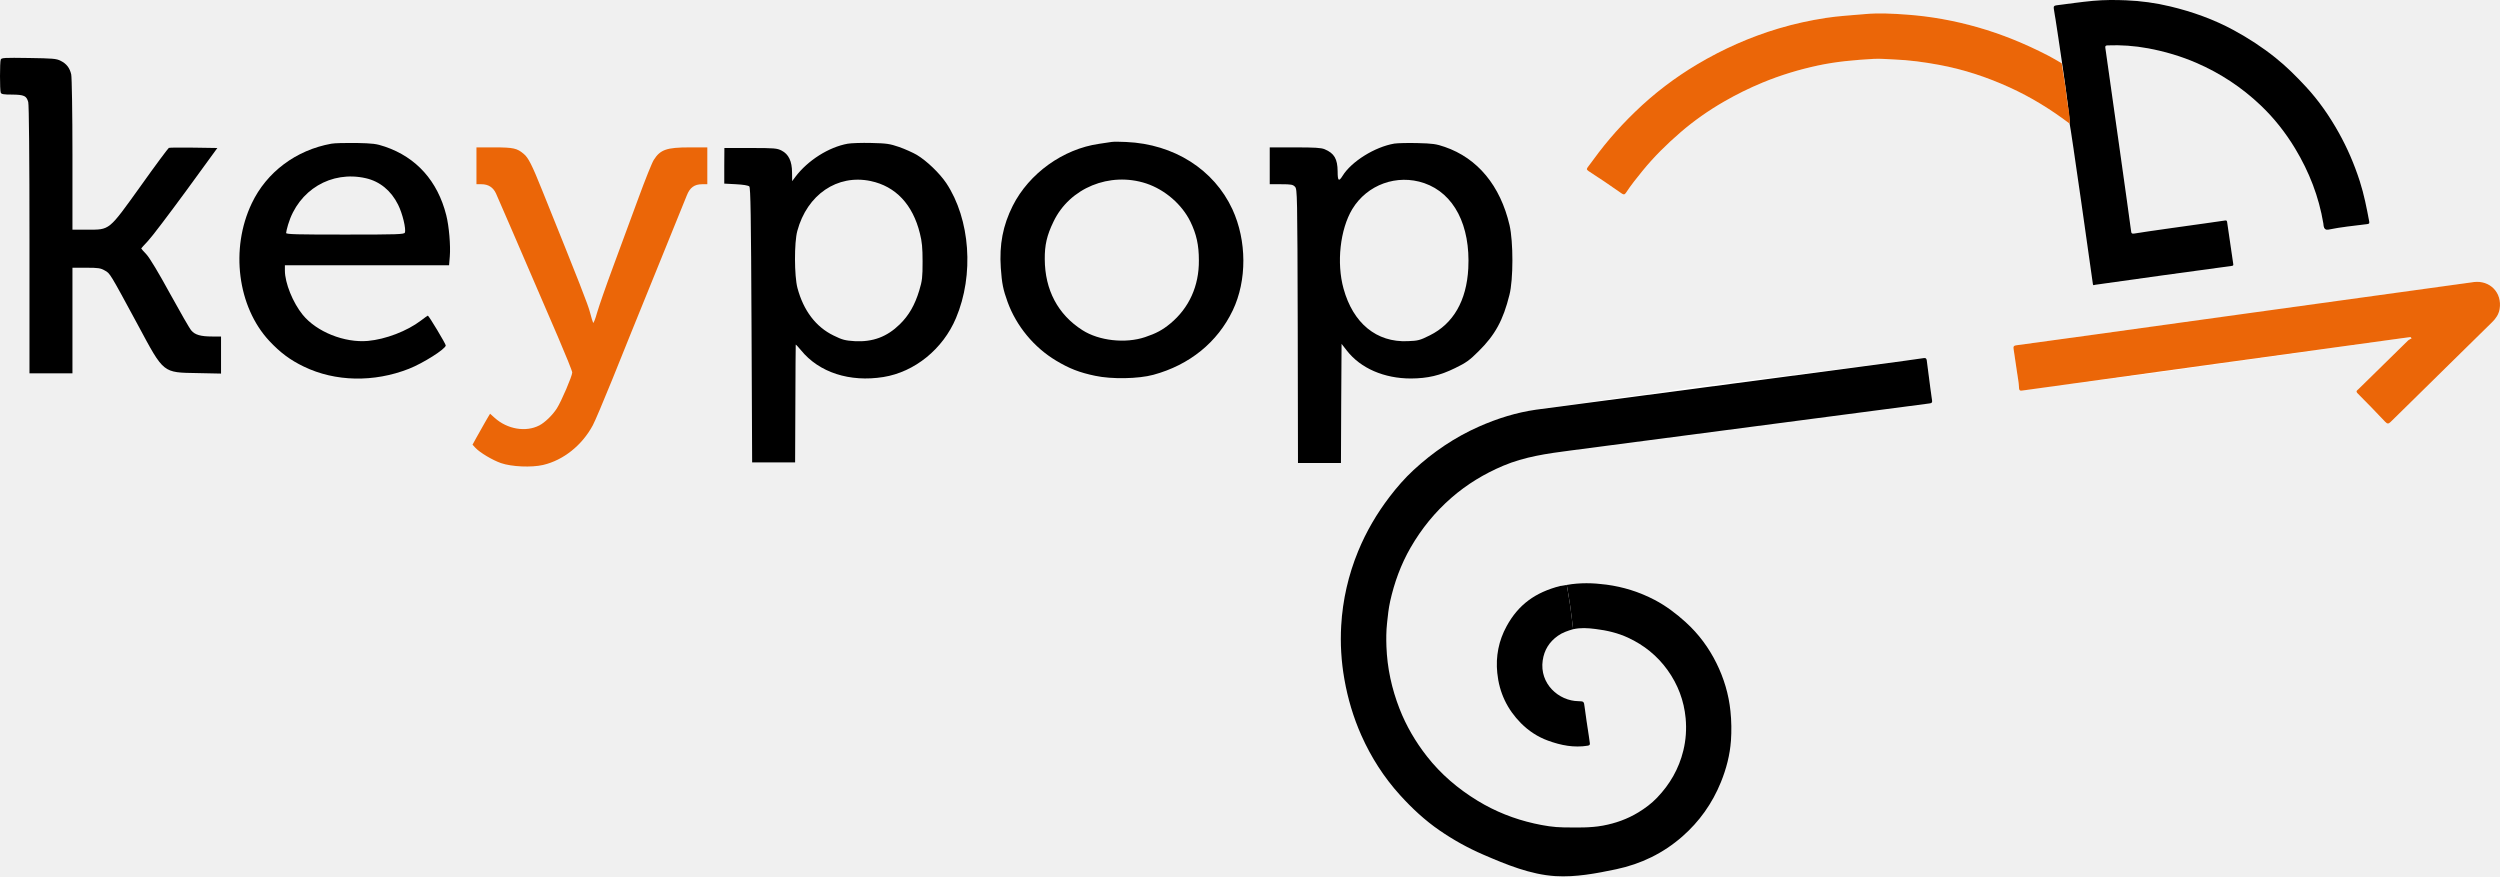
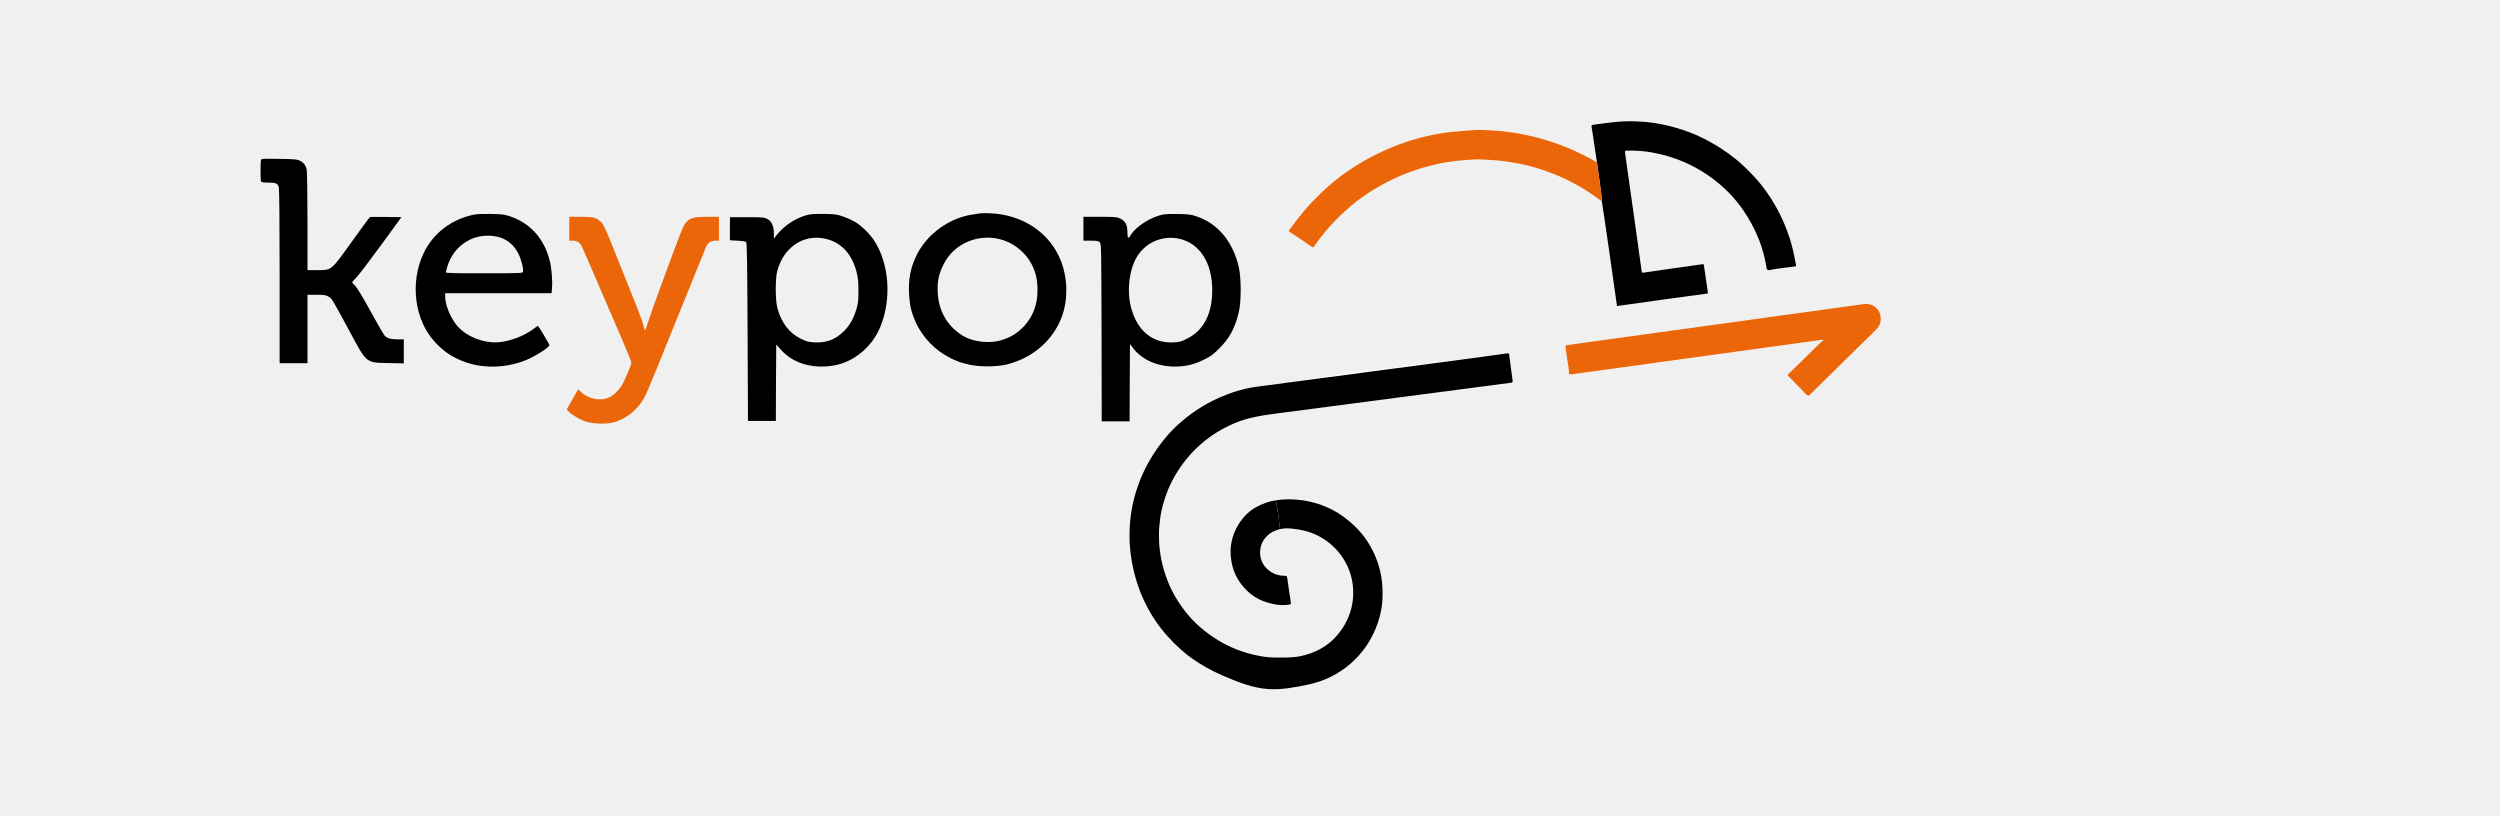
- <svg xmlns="http://www.w3.org/2000/svg" version="1.1" id="Calque_1" x="0px" y="0px" viewBox="0 0 2206.508 773.475" xml:space="preserve" width="2206.508" height="773.475">
-   <defs id="defs1197" />
-   <style type="text/css" id="style1164">
- 	.st0{fill:#FFFFFF;}
- 	.st1{fill:#009FE3;}
- </style>
-   <g id="g1178" transform="translate(165.5037,-747.5425)">
-     <path class="st0" d="m 1654.11,803.35 c -3.89,-2.23 -7.7,-4.62 -11.68,-6.67 -20.08,-10.36 -40.83,-18.96 -62.63,-25.15 -20.45,-5.81 -41.25,-9.58 -62.35,-11.1 -12.23,-0.88 -24.54,-1.62 -36.95,-0.46 -11.42,1.06 -22.89,1.6 -34.26,3.35 -14.18,2.19 -28.16,5.22 -41.91,9.34 -25.19,7.54 -49.07,18.12 -71.64,31.53 -19.98,11.87 -38.39,25.91 -55.1,42.1 -7.74,7.51 -15.17,15.31 -22.16,23.55 -6.84,8.06 -13.17,16.46 -19.36,25 -1.06,1.45 -1.67,2.31 0.58,3.75 9.81,6.31 19.46,12.87 29,19.59 1.96,1.38 2.9,1.14 4,-0.54 4.45,-6.78 9.5,-13.08 14.62,-19.37 10.06,-12.34 21.36,-23.46 33.35,-33.82 11.96,-10.33 24.93,-19.41 38.63,-27.31 10.9,-6.28 22.18,-11.84 33.84,-16.68 15.9,-6.59 32.23,-11.52 49.05,-15.14 16.18,-3.48 32.57,-4.88 49.01,-5.81 5.93,-0.34 11.93,0.28 17.89,0.5 13.58,0.51 26.91,2.36 40.23,4.82 21.39,3.96 41.86,10.75 61.61,19.71 19.01,8.62 36.69,19.51 53.32,32.13 0.62,0.84 0.84,1.76 0.97,2.83 0.96,7.98 1.73,16 3.2,23.88 1.91,10.28 2.87,20.68 4.54,30.99 1.33,8.19 2.07,16.47 3.24,24.68 1.47,10.33 3.14,20.64 4.65,30.97 1.36,9.33 2.67,18.67 3.9,28.02 0.23,1.77 0.79,1.08 1.95,0.89 4.66,-0.79 9.37,-1.22 14.06,-1.85 6.07,-0.81 12.13,-1.66 18.18,-2.53 8.57,-1.23 17.14,-2.52 25.72,-3.73 6.32,-0.89 12.65,-1.65 18.97,-2.54 8.58,-1.21 17.14,-2.53 25.71,-3.73 6.07,-0.85 12.15,-1.61 18.23,-2.35 1.11,-0.13 1.25,-0.71 1.12,-1.57 -1.82,-12.34 -3.7,-24.68 -5.41,-37.03 -0.28,-2.03 -1.54,-1.48 -2.52,-1.35 -5.3,0.7 -10.58,1.53 -15.87,2.28 -6.06,0.86 -12.12,1.68 -18.18,2.55 -8.57,1.23 -17.14,2.5 -25.72,3.73 -6.44,0.92 -12.92,1.61 -19.3,2.81 -2.39,0.45 -3.03,-0.08 -3.2,-2.26 -0.22,-2.93 -0.53,-5.87 -0.94,-8.78 -1.21,-8.58 -2.49,-17.14 -3.74,-25.71 -0.96,-6.55 -1.96,-13.1 -2.89,-19.65 -1.15,-8.08 -2.29,-16.16 -3.37,-24.24 -0.88,-6.58 -1.59,-13.19 -2.52,-19.76 -1.19,-8.45 -2.52,-16.87 -3.77,-25.31 -0.98,-6.68 -1.92,-13.37 -2.88,-20.05 -0.87,-6.05 -1.74,-12.11 -2.62,-18.16 -0.21,-1.46 0.26,-2 1.88,-2.07 12.05,-0.49 24.08,0.39 35.85,2.58 14.6,2.72 28.84,6.88 42.6,12.83 21.13,9.13 39.96,21.58 56.59,37.33 11.94,11.31 22.07,24.14 30.59,38.28 12.39,20.54 20.94,42.43 24.9,66.15 0.26,1.55 -2.29,6.84 4.34,5.46 11.21,-2.33 22.68,-3.41 34.06,-4.85 1.63,-0.21 2.46,-0.45 2.13,-2.2 -2.26,-12.04 -4.6,-24.06 -8.37,-35.76 -4.81,-14.9 -10.94,-29.19 -18.59,-42.88 -8.1,-14.48 -17.49,-28.06 -28.71,-40.21 -8.43,-9.14 -17.25,-17.96 -27.03,-25.79 -11.51,-9.23 -23.77,-17.21 -36.7,-24.25 -17.71,-9.64 -36.53,-16.35 -56.07,-21.06 -12.79,-3.08 -25.86,-4.89 -38.97,-5.43 -9.7,-0.4 -19.46,-0.43 -29.23,0.46 -10.84,0.99 -21.57,2.59 -32.34,3.95 -3.02,0.38 -2.56,1.82 -2.33,3.54 0.4,3.02 1,6.01 1.47,9.03 0.99,6.41 2.02,12.83 2.91,19.25 0.86,6.41 1.61,12.86 2.42,19.29 z m -431.16,499.53 c 6.53,0.4 12.95,-1.05 19.63,-0.22 10.05,1.25 19.69,3.44 28.81,7.67 14.03,6.51 25.79,15.93 34.86,28.53 9.2,12.79 14.6,27.17 16.03,42.74 0.86,9.45 0.24,18.96 -2.07,28.41 -3.93,16.1 -11.92,29.85 -23.21,41.61 -4.8,4.99 -10.47,9.25 -16.51,12.93 -9.72,5.92 -20.19,9.62 -31.31,11.67 -11.42,2.11 -22.98,1.62 -34.5,1.55 -8.85,-0.05 -17.59,-1.53 -26.17,-3.47 -17.67,-3.98 -34.36,-10.59 -49.87,-20.06 -17.22,-10.51 -32.41,-23.4 -44.82,-39.3 -9.97,-12.77 -18.14,-26.68 -24.06,-41.86 -6.88,-17.66 -10.88,-35.92 -11.56,-54.83 -0.25,-6.84 -0.23,-13.71 0.52,-20.61 0.7,-6.49 1.33,-13.02 2.74,-19.33 3.73,-16.64 9.48,-32.59 18.05,-47.46 9.61,-16.67 21.51,-31.36 36.07,-44.01 13.71,-11.93 28.95,-21.16 45.64,-28.22 18.9,-7.99 38.94,-10.81 59.04,-13.42 6.46,-0.84 12.93,-1.58 19.37,-2.5 8.44,-1.2 16.86,-2.58 25.31,-3.76 6.45,-0.9 12.88,-1.88 19.37,-2.58 8.21,-0.89 16.33,-2.67 24.53,-3.66 8.5,-1.02 16.93,-2.49 25.46,-3.35 10.24,-1.04 192.99,-24.38 203.21,-25.76 1.9,-0.26 2.53,-0.7 2.28,-2.5 -0.54,-3.79 -1.07,-7.57 -1.57,-11.37 -1.06,-8.1 -2.11,-16.2 -3.15,-24.3 -0.19,-1.45 -1.04,-2.14 -2.4,-1.89 -9.27,1.74 -191.27,23.97 -200.6,25.23 -12.11,1.64 -24.16,3.68 -36.26,5.4 -10.11,1.44 -20.26,2.55 -30.37,3.99 -12.1,1.72 -24.16,3.68 -36.26,5.44 -12.99,1.89 -26,3.64 -38.99,5.51 -17.46,2.51 -34.13,7.76 -50.23,14.87 -21.46,9.48 -40.6,22.48 -57.8,38.37 -7.8,7.2 -14.76,15.23 -21.18,23.63 -11.3,14.79 -20.67,30.76 -27.77,48.05 -8.65,21.06 -13.65,43 -14.95,65.62 -0.91,15.84 0.03,31.68 2.82,47.46 3.03,17.13 7.9,33.57 14.95,49.43 8.61,19.39 19.96,37.08 34.17,52.76 10.48,11.57 21.91,22.25 34.86,31.15 12.19,8.38 25.03,15.51 38.63,21.39 20.41,8.83 41.73,17.63 63.79,18.96 17.75,1.06 35.62,-2.31 53.32,-6.03 22.06,-4.64 41.63,-14.14 58.47,-28.87 15.08,-13.19 26.49,-29.25 34.09,-47.94 4.8,-11.82 8,-24.07 8.9,-36.69 0.61,-8.61 0.46,-17.35 -0.43,-26.08 -1.52,-14.94 -5.78,-29.04 -12.34,-42.32 -6.73,-13.6 -15.65,-25.75 -27.05,-36.09 -8.46,-7.67 -17.43,-14.5 -27.51,-19.77 -13.41,-7.01 -27.6,-11.52 -42.71,-13.51 -11.71,-1.55 -23.26,-1.83 -34.87,0.27 -1.62,-0.57 -3.03,0.34 -4.53,0.65 -21.73,4.46 -38.07,16.55 -48.61,35.85 -6.94,12.71 -9.71,26.48 -8.21,41.26 1.77,17.42 8.81,32.09 20.93,44.31 6.72,6.78 14.69,12.03 23.78,15.35 11.38,4.16 22.98,6.49 35.17,4.48 1.61,-0.27 2.01,-0.87 1.84,-2.23 -0.3,-2.29 -0.63,-4.58 -0.97,-6.86 -1.24,-8.38 -2.63,-16.73 -3.66,-25.13 -0.58,-4.74 -0.68,-5.02 -5.37,-5.07 -17.63,-0.2 -34.56,-15.52 -31.6,-35.97 1.33,-9.22 5.78,-16.3 13.3,-21.67 4.11,-2.91 8.78,-4.43 13.53,-5.85 z M 1962.02,1045 c 0.33,0.4 0.66,0.8 0.98,1.19 -1.12,0.67 -2.42,1.15 -3.32,2.03 -14.56,14.22 -29.08,28.49 -43.59,42.77 -1.07,1.05 -2.81,1.72 -0.71,3.82 8.21,8.19 16.25,16.56 24.23,24.97 1.79,1.88 2.81,2.21 4.88,0.17 11.43,-11.25 22.6,-22.76 34.26,-33.8 18.76,-17.76 36.86,-36.23 55.35,-54.28 3.37,-3.29 5.8,-6.98 6.56,-11.52 2.43,-14.66 -8.7,-25.56 -22.68,-23.87 -10.44,1.27 -20.82,3.05 -31.24,4.52 -8.14,1.15 -16.31,2.13 -24.46,3.28 -10.42,1.47 -20.82,3.09 -31.23,4.57 -8.14,1.15 -16.31,2.12 -24.46,3.28 -10.42,1.47 -20.82,3.09 -31.23,4.57 -8.14,1.15 -16.31,2.14 -24.46,3.27 -8.77,1.22 -17.52,2.57 -26.29,3.79 -8.27,1.16 -16.56,2.17 -24.83,3.34 -8.26,1.18 -16.47,2.64 -24.74,3.68 -8.42,1.06 -16.78,2.51 -25.24,3.36 -8.28,0.83 -94.45,12.33 -102.69,13.55 -10.92,1.61 -21.83,3.3 -32.79,4.59 -3,0.35 -2.91,1.53 -2.56,3.73 1.05,6.59 2.03,13.19 2.93,19.8 0.61,4.46 1.54,8.87 1.77,13.4 0.05,0.97 -0.19,3.54 2.41,3.12 3.91,-0.64 7.81,-1.38 11.73,-1.95 8.13,-1.19 94.25,-12.12 102.39,-13.26 6.74,-0.94 13.48,-1.87 20.22,-2.81 8.14,-1.15 16.27,-2.31 24.41,-3.46 8.64,-1.22 17.29,-2.45 25.93,-3.66 8.14,-1.14 16.28,-2.28 24.43,-3.4 6.62,-0.91 13.25,-1.75 19.86,-2.68 8.26,-1.17 16.51,-2.41 24.77,-3.6 8.64,-1.24 17.28,-2.48 25.92,-3.7 8.01,-1.13 16.03,-2.24 24.04,-3.36 6.87,-0.96 13.73,-1.93 20.6,-2.87 6.28,-0.88 12.56,-1.73 18.85,-2.58 z" id="path1166" />
-     <path d="m 1217.33,1263.79 c 11.61,-2.09 23.16,-1.81 34.87,-0.27 15.11,2 29.3,6.5 42.71,13.51 10.08,5.27 19.04,12.1 27.51,19.77 11.4,10.34 20.32,22.49 27.05,36.09 6.56,13.27 10.82,27.38 12.34,42.32 0.89,8.73 1.05,17.47 0.43,26.08 -0.9,12.62 -4.09,24.87 -8.9,36.69 -7.6,18.7 -19,34.75 -34.09,47.94 -16.84,14.73 -36.4,24.23 -58.47,28.87 -17.7,3.72 -35.58,7.09 -53.32,6.03 -22.05,-1.32 -43.37,-10.13 -63.79,-18.96 -13.6,-5.88 -26.44,-13 -38.63,-21.39 -12.96,-8.91 -24.38,-19.58 -34.86,-31.15 -14.21,-15.68 -25.55,-33.38 -34.17,-52.76 -7.04,-15.85 -11.92,-32.29 -14.95,-49.43 -2.79,-15.78 -3.73,-31.62 -2.82,-47.46 1.3,-22.62 6.31,-44.56 14.95,-65.62 7.1,-17.28 16.47,-33.26 27.77,-48.05 6.42,-8.4 13.38,-16.43 21.18,-23.63 17.2,-15.89 36.33,-28.89 57.8,-38.37 16.11,-7.11 32.77,-12.36 50.23,-14.87 12.99,-1.87 333.2,-43.83 342.47,-45.57 1.36,-0.25 2.21,0.44 2.4,1.89 1.04,8.1 2.08,16.2 3.15,24.3 0.5,3.79 1.03,7.58 1.57,11.37 0.25,1.79 -0.38,2.24 -2.28,2.5 -10.21,1.38 -310.78,40.76 -317.24,41.6 -20.1,2.61 -40.14,5.42 -59.04,13.42 -16.69,7.06 -31.93,16.3 -45.64,28.22 -14.55,12.66 -26.45,27.34 -36.07,44.01 -8.57,14.87 -14.33,30.81 -18.05,47.46 -1.41,6.31 -2.04,12.84 -2.74,19.33 -0.74,6.9 -0.77,13.77 -0.52,20.61 0.69,18.91 4.68,37.17 11.56,54.83 5.92,15.19 14.09,29.09 24.06,41.86 12.41,15.9 27.6,28.79 44.82,39.3 15.51,9.47 32.2,16.08 49.87,20.06 8.58,1.93 17.32,3.41 26.17,3.47 11.52,0.07 23.08,0.56 34.5,-1.55 11.11,-2.05 21.59,-5.75 31.31,-11.67 6.05,-3.68 11.72,-7.93 16.51,-12.93 11.29,-11.76 19.28,-25.51 23.21,-41.61 2.31,-9.45 2.93,-18.96 2.07,-28.41 -1.42,-15.57 -6.83,-29.95 -16.03,-42.74 -9.07,-12.61 -20.83,-22.03 -34.86,-28.53 -9.12,-4.23 -18.76,-6.43 -28.81,-7.67 -6.68,-0.83 -13.21,-1.19 -19.63,0.22 -0.84,-6.81 -1.58,-13.63 -2.55,-20.42 -0.88,-6.26 -2.02,-12.46 -3.05,-18.69 z" id="path1168" />
-     <path d="m 1648.74,764.79 c -0.47,-3.01 -1.07,-6.01 -1.47,-9.03 -0.23,-1.72 -0.69,-3.16 2.33,-3.54 10.78,-1.36 21.5,-2.96 32.34,-3.95 9.77,-0.89 19.53,-0.86 29.23,-0.46 13.11,0.54 26.19,2.35 38.97,5.43 19.53,4.7 38.36,11.42 56.07,21.06 12.93,7.04 25.19,15.02 36.7,24.25 9.78,7.83 18.59,16.66 27.03,25.79 11.22,12.15 20.61,25.73 28.71,40.21 7.65,13.68 13.79,27.98 18.59,42.88 3.77,11.7 6.11,23.71 8.37,35.76 0.33,1.75 -0.5,2 -2.13,2.2 -11.38,1.44 -22.85,2.52 -34.06,4.85 -4.36,0.75 -4.09,-3.91 -4.34,-5.46 -3.96,-23.72 -12.51,-45.61 -24.9,-66.15 -8.52,-14.13 -18.65,-26.96 -30.59,-38.28 -16.63,-15.76 -35.46,-28.2 -56.59,-37.33 -13.77,-5.95 -28,-10.11 -42.6,-12.83 -11.78,-2.19 -23.8,-3.07 -35.85,-2.58 -1.61,0.07 -2.09,0.61 -1.88,2.07 0.88,6.05 22.5,158.74 22.72,161.67 0.16,2.18 0.8,2.71 3.2,2.26 6.39,-1.2 57.14,-8.22 63.2,-9.08 5.29,-0.75 10.57,-1.59 15.87,-2.28 0.98,-0.13 2.24,-0.68 2.52,1.35 1.72,12.36 3.6,24.69 5.41,37.03 0.13,0.86 -0.02,1.43 -1.12,1.57 -6.08,0.74 -116.21,15.94 -120.87,16.73 -1.16,0.2 -1.72,0.89 -1.95,-0.89 -1.23,-9.35 -19.87,-140.52 -20.49,-141.37 0.58,-7.48 -11.42,-85.46 -12.42,-91.88 z" id="path1170" />
-     <path class="st1" d="m 1654.11,803.35 c 1.6,10.42 3.6,20.8 4.65,31.27 0.74,7.36 2.98,14.56 2.41,22.06 -16.62,-12.62 -34.31,-23.51 -53.32,-32.13 -19.75,-8.96 -40.22,-15.75 -61.61,-19.71 -13.32,-2.46 -26.65,-4.31 -40.23,-4.82 -5.96,-0.22 -11.95,-0.84 -17.89,-0.5 -16.44,0.93 -32.83,2.34 -49.01,5.81 -16.82,3.62 -33.15,8.55 -49.05,15.14 -11.66,4.83 -22.94,10.4 -33.84,16.68 -13.7,7.89 -26.68,16.98 -38.63,27.31 -11.99,10.36 -23.29,21.48 -33.35,33.82 -5.12,6.29 -10.17,12.59 -14.62,19.37 -1.11,1.69 -2.05,1.92 -4,0.54 -9.54,-6.71 -19.19,-13.28 -29,-19.59 -2.24,-1.44 -1.64,-2.3 -0.58,-3.75 6.19,-8.53 12.53,-16.94 19.36,-25 7,-8.24 14.42,-16.05 22.16,-23.55 16.71,-16.19 35.11,-30.23 55.1,-42.1 22.57,-13.41 46.44,-24 71.64,-31.53 13.75,-4.11 27.73,-7.15 41.91,-9.34 11.37,-1.75 22.84,-2.29 34.26,-3.35 12.41,-1.16 24.72,-0.41 36.95,0.46 21.1,1.52 41.91,5.29 62.35,11.1 21.8,6.19 42.55,14.79 62.63,25.15 4.01,2.05 7.82,4.43 11.71,6.66 z" id="path1172" style="fill:#eb6608;fill-opacity:1" />
-     <path class="st1" d="m 1962.02,1045 c -6.29,0.85 -339.24,46.68 -343.15,47.31 -2.6,0.42 -2.36,-2.15 -2.41,-3.12 -0.23,-4.53 -1.17,-8.94 -1.77,-13.4 -0.9,-6.61 -1.88,-13.21 -2.93,-19.8 -0.35,-2.19 -0.44,-3.37 2.56,-3.73 10.96,-1.28 393.23,-54.52 403.67,-55.79 13.98,-1.7 25.11,9.2 22.68,23.87 -0.75,4.54 -3.19,8.23 -6.56,11.52 -18.49,18.05 -78.18,76.83 -89.62,88.08 -2.07,2.04 -3.09,1.71 -4.88,-0.17 -7.98,-8.41 -16.02,-16.78 -24.23,-24.97 -2.1,-2.09 -0.36,-2.77 0.71,-3.82 14.51,-14.28 29.02,-28.54 43.59,-42.77 0.91,-0.88 2.21,-1.36 3.32,-2.03 -0.32,-0.38 -0.65,-0.78 -0.98,-1.18 z" id="path1174" style="fill:#eb6608;fill-opacity:1" />
-     <path d="m 1217.33,1263.79 c 0,0 2.17,12.43 3.07,18.67 0.97,6.79 1.71,13.61 2.55,20.42 -4.75,1.42 -9.42,2.93 -13.54,5.88 -7.52,5.37 -11.97,12.45 -13.3,21.67 -2.96,20.45 13.97,35.77 31.6,35.97 4.69,0.05 4.79,0.33 5.37,5.07 1.03,8.4 2.42,16.76 3.66,25.13 0.34,2.29 0.68,4.57 0.97,6.86 0.17,1.36 -0.23,1.96 -1.84,2.23 -12.19,2.01 -23.79,-0.32 -35.17,-4.48 -9.09,-3.32 -17.06,-8.58 -23.78,-15.35 -12.12,-12.22 -19.16,-26.89 -20.93,-44.31 -1.5,-14.78 1.27,-28.55 8.21,-41.26 10.54,-19.31 25.5,-29.94 47.24,-35.56 1.49,-0.3 5.89,-0.94 5.89,-0.94 z" id="path1176" />
-   </g>
-   <g transform="matrix(0.5408288,0,0,0.5408288,1123.941,-722.4822)" id="g16" style="fill:#000000;fill-opacity:1">
-     <g transform="matrix(0.2004,0,0,-0.2004,-1168.8,1405.9)" fill="#fff" stroke-width="0.541" id="g14" style="fill:#000000;fill-opacity:1">
-       <g id="g545" transform="translate(-5077.836,-4300.858)">
-         <path d="m 546,4165 c -8,-21 -8,-248 0,-269 5,-13 23,-16 93,-16 97,-1 117,-10 131,-61 6,-21 10,-455 10,-1121 V 1610 h 350 v 860 h 113 c 97,0 117,-3 151,-23 43,-24 38,-16 271,-447 211,-393 199,-383 483,-388 l 192,-4 v 302 h -72 c -94,0 -141,14 -170,49 -14,15 -91,151 -174,301 -91,167 -165,290 -191,318 -24,25 -43,47 -43,49 0,2 25,29 55,61 30,31 169,215 310,407 l 255,350 -192,3 c -106,1 -197,1 -203,-2 -5,-2 -109,-141 -229,-310 -265,-369 -249,-356 -438,-356 h -118 v 613 c 0,336 -5,630 -10,651 -12,53 -38,87 -86,111 -35,18 -63,20 -260,23 -199,3 -222,2 -228,-13 z" id="path2" style="fill:#000000;fill-opacity:1" />
-         <path d="m 9590,3494 c -14,-2 -59,-9 -100,-15 -293,-42 -570,-241 -703,-505 -80,-160 -110,-315 -97,-506 9,-128 19,-176 55,-276 71,-196 215,-371 396,-479 107,-64 188,-96 317,-123 134,-29 353,-25 474,8 295,80 523,265 647,525 116,243 115,567 -3,823 -150,324 -476,531 -864,548 -53,3 -108,3 -122,0 z m 285,-338 c 152,-51 290,-170 359,-311 49,-101 69,-189 69,-315 2,-208 -80,-388 -232,-514 -64,-53 -116,-81 -206,-111 -160,-54 -376,-30 -511,57 -199,127 -305,327 -306,578 -1,114 17,194 71,305 131,275 458,409 756,311 z" id="path4" style="fill:#000000;fill-opacity:1" />
-         <path d="m 3238,3480 c -287,-52 -527,-231 -648,-486 -176,-369 -116,-842 143,-1120 89,-95 169,-155 281,-209 256,-124 571,-130 856,-18 117,46 299,162 300,190 0,13 -138,243 -146,243 -2,0 -27,-18 -56,-40 -113,-86 -288,-153 -432,-166 -191,-17 -418,74 -531,213 -80,98 -145,259 -145,360 v 43 h 1337 l 6,73 c 7,86 -6,245 -29,335 -70,278 -243,471 -499,558 -71,24 -98,27 -235,30 -85,1 -176,-1 -202,-6 z m 281,-281 c 114,-26 206,-101 263,-216 36,-72 66,-197 55,-227 -6,-14 -56,-16 -487,-16 -391,0 -480,2 -480,13 0,7 7,38 16,68 84,282 351,442 633,378 z" id="path6" style="fill:#000000;fill-opacity:1" />
-         <path d="m 7443,3480 c -154,-28 -324,-135 -426,-270 l -26,-35 -1,70 c 0,92 -28,150 -85,179 -37,19 -58,21 -253,21 h -213 l -1,-145 v -145 l 95,-5 c 59,-3 101,-10 109,-18 10,-10 14,-234 18,-1130 l 5,-1117 h 350 l 2,475 c 1,261 2,479 3,483 0,4 19,-16 43,-45 147,-181 397,-262 671,-218 255,41 485,228 591,480 149,352 116,805 -79,1099 -54,80 -158,181 -240,230 -31,18 -95,47 -143,64 -79,27 -103,30 -228,33 -77,2 -163,-1 -192,-6 z m 187,-304 c 204,-43 343,-191 401,-426 17,-67 22,-116 22,-230 0,-129 -3,-155 -27,-235 -36,-119 -85,-204 -159,-276 -104,-102 -220,-145 -367,-137 -77,5 -99,10 -172,46 -144,70 -245,203 -294,387 -26,98 -27,371 -1,465 80,296 326,463 597,406 z" id="path8" style="fill:#000000;fill-opacity:1" />
-         <path d="m 11895,3481 c -159,-27 -350,-146 -422,-263 -31,-50 -40,-41 -40,36 -1,102 -27,148 -106,181 -29,12 -80,15 -242,15 h -205 v -300 h 93 c 83,0 96,-3 113,-21 18,-20 19,-56 22,-1135 l 2,-1114 h 350 l 2,485 3,485 43,-55 c 112,-144 304,-227 522,-227 137,1 236,24 360,85 89,43 118,64 191,137 134,132 200,253 251,459 32,124 32,433 1,567 -75,322 -260,546 -528,638 -69,24 -99,28 -220,31 -77,2 -162,0 -190,-4 z m 243,-322 c 243,-84 377,-344 359,-694 -14,-264 -122,-451 -314,-546 -80,-40 -95,-44 -180,-47 -253,-11 -444,145 -522,428 -58,209 -28,482 71,647 121,200 364,288 586,212 z" id="path10" style="fill:#000000;fill-opacity:1" />
-         <path d="m 4420,3300 v -150 h 41 c 55,0 95,-25 118,-75 16,-36 170,-390 505,-1169 64,-149 116,-278 116,-289 0,-28 -88,-234 -125,-292 -35,-55 -97,-115 -143,-139 -110,-57 -261,-31 -363,61 l -38,34 -14,-23 c -13,-22 -29,-49 -100,-176 l -29,-53 23,-25 c 37,-40 140,-101 209,-125 87,-30 248,-37 343,-15 166,39 318,161 405,324 17,31 87,197 156,367 68,171 229,567 356,880 127,314 241,594 253,624 25,64 62,91 125,91 h 42 v 300 h -144 c -187,0 -239,-18 -292,-102 -14,-21 -70,-161 -125,-311 -55,-150 -148,-400 -205,-556 -58,-156 -117,-326 -132,-378 -14,-51 -29,-88 -32,-81 -4,7 -15,45 -25,83 -15,61 -84,237 -390,996 -83,207 -113,266 -150,296 -54,46 -84,53 -240,53 h -145 z" id="path12" style="fill:#eb6608;fill-opacity:1" />
+ <svg xmlns="http://www.w3.org/2000/svg" width="230" height="75" preserveAspectRatio="xMidYMid" version="1.0" viewBox="-1 0 4728.8 1539.9">
+   <g transform="matrix(.067556 0 0 .067556 1892.2 730.85)">
+     <g transform="matrix(20.56 0 0 20.56 -17327 -22808)">
+       <path class="st0" d="m1654.1 803.35c-3.89-2.23-7.7-4.62-11.68-6.67-20.08-10.36-40.83-18.96-62.63-25.15-20.45-5.81-41.25-9.58-62.35-11.1-12.23-0.88-24.54-1.62-36.95-0.46-11.42 1.06-22.89 1.6-34.26 3.35-14.18 2.19-28.16 5.22-41.91 9.34-25.19 7.54-49.07 18.12-71.64 31.53-19.98 11.87-38.39 25.91-55.1 42.1-7.74 7.51-15.17 15.31-22.16 23.55-6.84 8.06-13.17 16.46-19.36 25-1.06 1.45-1.67 2.31 0.58 3.75 9.81 6.31 19.46 12.87 29 19.59 1.96 1.38 2.9 1.14 4-0.54 4.45-6.78 9.5-13.08 14.62-19.37 10.06-12.34 21.36-23.46 33.35-33.82 11.96-10.33 24.93-19.41 38.63-27.31 10.9-6.28 22.18-11.84 33.84-16.68 15.9-6.59 32.23-11.52 49.05-15.14 16.18-3.48 32.57-4.88 49.01-5.81 5.93-0.34 11.93 0.28 17.89 0.5 13.58 0.51 26.91 2.36 40.23 4.82 21.39 3.96 41.86 10.75 61.61 19.71 19.01 8.62 36.69 19.51 53.32 32.13 0.62 0.84 0.84 1.76 0.97 2.83 0.96 7.98 1.73 16 3.2 23.88 1.91 10.28 2.87 20.68 4.54 30.99 1.33 8.19 2.07 16.47 3.24 24.68 1.47 10.33 3.14 20.64 4.65 30.97 1.36 9.33 2.67 18.67 3.9 28.02 0.23 1.77 0.79 1.08 1.95 0.89 4.66-0.79 9.37-1.22 14.06-1.85 6.07-0.81 12.13-1.66 18.18-2.53 8.57-1.23 17.14-2.52 25.72-3.73 6.32-0.89 12.65-1.65 18.97-2.54 8.58-1.21 17.14-2.53 25.71-3.73 6.07-0.85 12.15-1.61 18.23-2.35 1.11-0.13 1.25-0.71 1.12-1.57-1.82-12.34-3.7-24.68-5.41-37.03-0.28-2.03-1.54-1.48-2.52-1.35-5.3 0.7-10.58 1.53-15.87 2.28-6.06 0.86-12.12 1.68-18.18 2.55-8.57 1.23-17.14 2.5-25.72 3.73-6.44 0.92-12.92 1.61-19.3 2.81-2.39 0.45-3.03-0.08-3.2-2.26-0.22-2.93-0.53-5.87-0.94-8.78-1.21-8.58-2.49-17.14-3.74-25.71-0.96-6.55-1.96-13.1-2.89-19.65-1.15-8.08-2.29-16.16-3.37-24.24-0.88-6.58-1.59-13.19-2.52-19.76-1.19-8.45-2.52-16.87-3.77-25.31-0.98-6.68-1.92-13.37-2.88-20.05-0.87-6.05-1.74-12.11-2.62-18.16-0.21-1.46 0.26-2 1.88-2.07 12.05-0.49 24.08 0.39 35.85 2.58 14.6 2.72 28.84 6.88 42.6 12.83 21.13 9.13 39.96 21.58 56.59 37.33 11.94 11.31 22.07 24.14 30.59 38.28 12.39 20.54 20.94 42.43 24.9 66.15 0.26 1.55-2.29 6.84 4.34 5.46 11.21-2.33 22.68-3.41 34.06-4.85 1.63-0.21 2.46-0.45 2.13-2.2-2.26-12.04-4.6-24.06-8.37-35.76-4.81-14.9-10.94-29.19-18.59-42.88-8.1-14.48-17.49-28.06-28.71-40.21-8.43-9.14-17.25-17.96-27.03-25.79-11.51-9.23-23.77-17.21-36.7-24.25-17.71-9.64-36.53-16.35-56.07-21.06-12.79-3.08-25.86-4.89-38.97-5.43-9.7-0.4-19.46-0.43-29.23 0.46-10.84 0.99-21.57 2.59-32.34 3.95-3.02 0.38-2.56 1.82-2.33 3.54 0.4 3.02 1 6.01 1.47 9.03 0.99 6.41 2.02 12.83 2.91 19.25 0.86 6.41 1.61 12.86 2.42 19.29zm-431.16 499.53c6.53 0.4 12.95-1.05 19.63-0.22 10.05 1.25 19.69 3.44 28.81 7.67 14.03 6.51 25.79 15.93 34.86 28.53 9.2 12.79 14.6 27.17 16.03 42.74 0.86 9.45 0.24 18.96-2.07 28.41-3.93 16.1-11.92 29.85-23.21 41.61-4.8 4.99-10.47 9.25-16.51 12.93-9.72 5.92-20.19 9.62-31.31 11.67-11.42 2.11-22.98 1.62-34.5 1.55-8.85-0.05-17.59-1.53-26.17-3.47-17.67-3.98-34.36-10.59-49.87-20.06-17.22-10.51-32.41-23.4-44.82-39.3-9.97-12.77-18.14-26.68-24.06-41.86-6.88-17.66-10.88-35.92-11.56-54.83-0.25-6.84-0.23-13.71 0.52-20.61 0.7-6.49 1.33-13.02 2.74-19.33 3.73-16.64 9.48-32.59 18.05-47.46 9.61-16.67 21.51-31.36 36.07-44.01 13.71-11.93 28.95-21.16 45.64-28.22 18.9-7.99 38.94-10.81 59.04-13.42 6.46-0.84 12.93-1.58 19.37-2.5 8.44-1.2 16.86-2.58 25.31-3.76 6.45-0.9 12.88-1.88 19.37-2.58 8.21-0.89 16.33-2.67 24.53-3.66 8.5-1.02 16.93-2.49 25.46-3.35 10.24-1.04 192.99-24.38 203.21-25.76 1.9-0.26 2.53-0.7 2.28-2.5-0.54-3.79-1.07-7.57-1.57-11.37-1.06-8.1-2.11-16.2-3.15-24.3-0.19-1.45-1.04-2.14-2.4-1.89-9.27 1.74-191.27 23.97-200.6 25.23-12.11 1.64-24.16 3.68-36.26 5.4-10.11 1.44-20.26 2.55-30.37 3.99-12.1 1.72-24.16 3.68-36.26 5.44-12.99 1.89-26 3.64-38.99 5.51-17.46 2.51-34.13 7.76-50.23 14.87-21.46 9.48-40.6 22.48-57.8 38.37-7.8 7.2-14.76 15.23-21.18 23.63-11.3 14.79-20.67 30.76-27.77 48.05-8.65 21.06-13.65 43-14.95 65.62-0.91 15.84 0.03 31.68 2.82 47.46 3.03 17.13 7.9 33.57 14.95 49.43 8.61 19.39 19.96 37.08 34.17 52.76 10.48 11.57 21.91 22.25 34.86 31.15 12.19 8.38 25.03 15.51 38.63 21.39 20.41 8.83 41.73 17.63 63.79 18.96 17.75 1.06 35.62-2.31 53.32-6.03 22.06-4.64 41.63-14.14 58.47-28.87 15.08-13.19 26.49-29.25 34.09-47.94 4.8-11.82 8-24.07 8.9-36.69 0.61-8.61 0.46-17.35-0.43-26.08-1.52-14.94-5.78-29.04-12.34-42.32-6.73-13.6-15.65-25.75-27.05-36.09-8.46-7.67-17.43-14.5-27.51-19.77-13.41-7.01-27.6-11.52-42.71-13.51-11.71-1.55-23.26-1.83-34.87 0.27-1.62-0.57-3.03 0.34-4.53 0.65-21.73 4.46-38.07 16.55-48.61 35.85-6.94 12.71-9.71 26.48-8.21 41.26 1.77 17.42 8.81 32.09 20.93 44.31 6.72 6.78 14.69 12.03 23.78 15.35 11.38 4.16 22.98 6.49 35.17 4.48 1.61-0.27 2.01-0.87 1.84-2.23-0.3-2.29-0.63-4.58-0.97-6.86-1.24-8.38-2.63-16.73-3.66-25.13-0.58-4.74-0.68-5.02-5.37-5.07-17.63-0.2-34.56-15.52-31.6-35.97 1.33-9.22 5.78-16.3 13.3-21.67 4.11-2.91 8.78-4.43 13.53-5.85zm739.07-257.88c0.33 0.4 0.66 0.8 0.98 1.19-1.12 0.67-2.42 1.15-3.32 2.03-14.56 14.22-29.08 28.49-43.59 42.77-1.07 1.05-2.81 1.72-0.71 3.82 8.21 8.19 16.25 16.56 24.23 24.97 1.79 1.88 2.81 2.21 4.88 0.17 11.43-11.25 22.6-22.76 34.26-33.8 18.76-17.76 36.86-36.23 55.35-54.28 3.37-3.29 5.8-6.98 6.56-11.52 2.43-14.66-8.7-25.56-22.68-23.87-10.44 1.27-20.82 3.05-31.24 4.52-8.14 1.15-16.31 2.13-24.46 3.28-10.42 1.47-20.82 3.09-31.23 4.57-8.14 1.15-16.31 2.12-24.46 3.28-10.42 1.47-20.82 3.09-31.23 4.57-8.14 1.15-16.31 2.14-24.46 3.27-8.77 1.22-17.52 2.57-26.29 3.79-8.27 1.16-16.56 2.17-24.83 3.34-8.26 1.18-16.47 2.64-24.74 3.68-8.42 1.06-16.78 2.51-25.24 3.36-8.28 0.83-94.45 12.33-102.69 13.55-10.92 1.61-21.83 3.3-32.79 4.59-3 0.35-2.91 1.53-2.56 3.73 1.05 6.59 2.03 13.19 2.93 19.8 0.61 4.46 1.54 8.87 1.77 13.4 0.05 0.97-0.19 3.54 2.41 3.12 3.91-0.64 7.81-1.38 11.73-1.95 8.13-1.19 94.25-12.12 102.39-13.26 6.74-0.94 13.48-1.87 20.22-2.81 8.14-1.15 16.27-2.31 24.41-3.46 8.64-1.22 17.29-2.45 25.93-3.66 8.14-1.14 16.28-2.28 24.43-3.4 6.62-0.91 13.25-1.75 19.86-2.68 8.26-1.17 16.51-2.41 24.77-3.6 8.64-1.24 17.28-2.48 25.92-3.7 8.01-1.13 16.03-2.24 24.04-3.36 6.87-0.96 13.73-1.93 20.6-2.87 6.28-0.88 12.56-1.73 18.85-2.58z" fill="#ffffff" />
+       <path d="m1217.3 1263.8c11.61-2.09 23.16-1.81 34.87-0.27 15.11 2 29.3 6.5 42.71 13.51 10.08 5.27 19.04 12.1 27.51 19.77 11.4 10.34 20.32 22.49 27.05 36.09 6.56 13.27 10.82 27.38 12.34 42.32 0.89 8.73 1.05 17.47 0.43 26.08-0.9 12.62-4.09 24.87-8.9 36.69-7.6 18.7-19 34.75-34.09 47.94-16.84 14.73-36.4 24.23-58.47 28.87-17.7 3.72-35.58 7.09-53.32 6.03-22.05-1.32-43.37-10.13-63.79-18.96-13.6-5.88-26.44-13-38.63-21.39-12.96-8.91-24.38-19.58-34.86-31.15-14.21-15.68-25.55-33.38-34.17-52.76-7.04-15.85-11.92-32.29-14.95-49.43-2.79-15.78-3.73-31.62-2.82-47.46 1.3-22.62 6.31-44.56 14.95-65.62 7.1-17.28 16.47-33.26 27.77-48.05 6.42-8.4 13.38-16.43 21.18-23.63 17.2-15.89 36.33-28.89 57.8-38.37 16.11-7.11 32.77-12.36 50.23-14.87 12.99-1.87 333.2-43.83 342.47-45.57 1.36-0.25 2.21 0.44 2.4 1.89 1.04 8.1 2.08 16.2 3.15 24.3 0.5 3.79 1.03 7.58 1.57 11.37 0.25 1.79-0.38 2.24-2.28 2.5-10.21 1.38-310.78 40.76-317.24 41.6-20.1 2.61-40.14 5.42-59.04 13.42-16.69 7.06-31.93 16.3-45.64 28.22-14.55 12.66-26.45 27.34-36.07 44.01-8.57 14.87-14.33 30.81-18.05 47.46-1.41 6.31-2.04 12.84-2.74 19.33-0.74 6.9-0.77 13.77-0.52 20.61 0.69 18.91 4.68 37.17 11.56 54.83 5.92 15.19 14.09 29.09 24.06 41.86 12.41 15.9 27.6 28.79 44.82 39.3 15.51 9.47 32.2 16.08 49.87 20.06 8.58 1.93 17.32 3.41 26.17 3.47 11.52 0.07 23.08 0.56 34.5-1.55 11.11-2.05 21.59-5.75 31.31-11.67 6.05-3.68 11.72-7.93 16.51-12.93 11.29-11.76 19.28-25.51 23.21-41.61 2.31-9.45 2.93-18.96 2.07-28.41-1.42-15.57-6.83-29.95-16.03-42.74-9.07-12.61-20.83-22.03-34.86-28.53-9.12-4.23-18.76-6.43-28.81-7.67-6.68-0.83-13.21-1.19-19.63 0.22-0.84-6.81-1.58-13.63-2.55-20.42-0.88-6.26-2.02-12.46-3.05-18.69z" />
+       <path d="m1648.7 764.79c-0.47-3.01-1.07-6.01-1.47-9.03-0.23-1.72-0.69-3.16 2.33-3.54 10.78-1.36 21.5-2.96 32.34-3.95 9.77-0.89 19.53-0.86 29.23-0.46 13.11 0.54 26.19 2.35 38.97 5.43 19.53 4.7 38.36 11.42 56.07 21.06 12.93 7.04 25.19 15.02 36.7 24.25 9.78 7.83 18.59 16.66 27.03 25.79 11.22 12.15 20.61 25.73 28.71 40.21 7.65 13.68 13.79 27.98 18.59 42.88 3.77 11.7 6.11 23.71 8.37 35.76 0.33 1.75-0.5 2-2.13 2.2-11.38 1.44-22.85 2.52-34.06 4.85-4.36 0.75-4.09-3.91-4.34-5.46-3.96-23.72-12.51-45.61-24.9-66.15-8.52-14.13-18.65-26.96-30.59-38.28-16.63-15.76-35.46-28.2-56.59-37.33-13.77-5.95-28-10.11-42.6-12.83-11.78-2.19-23.8-3.07-35.85-2.58-1.61 0.07-2.09 0.61-1.88 2.07 0.88 6.05 22.5 158.74 22.72 161.67 0.16 2.18 0.8 2.71 3.2 2.26 6.39-1.2 57.14-8.22 63.2-9.08 5.29-0.75 10.57-1.59 15.87-2.28 0.98-0.13 2.24-0.68 2.52 1.35 1.72 12.36 3.6 24.69 5.41 37.03 0.13 0.86-0.02 1.43-1.12 1.57-6.08 0.74-116.21 15.94-120.87 16.73-1.16 0.2-1.72 0.89-1.95-0.89-1.23-9.35-19.87-140.52-20.49-141.37 0.58-7.48-11.42-85.46-12.42-91.88z" />
+       <path class="st1" d="m1654.1 803.35c1.6 10.42 3.6 20.8 4.65 31.27 0.74 7.36 2.98 14.56 2.41 22.06-16.62-12.62-34.31-23.51-53.32-32.13-19.75-8.96-40.22-15.75-61.61-19.71-13.32-2.46-26.65-4.31-40.23-4.82-5.96-0.22-11.95-0.84-17.89-0.5-16.44 0.93-32.83 2.34-49.01 5.81-16.82 3.62-33.15 8.55-49.05 15.14-11.66 4.83-22.94 10.4-33.84 16.68-13.7 7.89-26.68 16.98-38.63 27.31-11.99 10.36-23.29 21.48-33.35 33.82-5.12 6.29-10.17 12.59-14.62 19.37-1.11 1.69-2.05 1.92-4 0.54-9.54-6.71-19.19-13.28-29-19.59-2.24-1.44-1.64-2.3-0.58-3.75 6.19-8.53 12.53-16.94 19.36-25 7-8.24 14.42-16.05 22.16-23.55 16.71-16.19 35.11-30.23 55.1-42.1 22.57-13.41 46.44-24 71.64-31.53 13.75-4.11 27.73-7.15 41.91-9.34 11.37-1.75 22.84-2.29 34.26-3.35 12.41-1.16 24.72-0.41 36.95 0.46 21.1 1.52 41.91 5.29 62.35 11.1 21.8 6.19 42.55 14.79 62.63 25.15 4.01 2.05 7.82 4.43 11.71 6.66z" fill="#eb6608" />
+       <path class="st1" d="m1962 1045c-6.29 0.85-339.24 46.68-343.15 47.31-2.6 0.42-2.36-2.15-2.41-3.12-0.23-4.53-1.17-8.94-1.77-13.4-0.9-6.61-1.88-13.21-2.93-19.8-0.35-2.19-0.44-3.37 2.56-3.73 10.96-1.28 393.23-54.52 403.67-55.79 13.98-1.7 25.11 9.2 22.68 23.87-0.75 4.54-3.19 8.23-6.56 11.52-18.49 18.05-78.18 76.83-89.62 88.08-2.07 2.04-3.09 1.71-4.88-0.17-7.98-8.41-16.02-16.78-24.23-24.97-2.1-2.09-0.36-2.77 0.71-3.82 14.51-14.28 29.02-28.54 43.59-42.77 0.91-0.88 2.21-1.36 3.32-2.03-0.32-0.38-0.65-0.78-0.98-1.18z" fill="#eb6608" />
+       <path d="m1217.3 1263.8s2.17 12.43 3.07 18.67c0.97 6.79 1.71 13.61 2.55 20.42-4.75 1.42-9.42 2.93-13.54 5.88-7.52 5.37-11.97 12.45-13.3 21.67-2.96 20.45 13.97 35.77 31.6 35.97 4.69 0.05 4.79 0.33 5.37 5.07 1.03 8.4 2.42 16.76 3.66 25.13 0.34 2.29 0.68 4.57 0.97 6.86 0.17 1.36-0.23 1.96-1.84 2.23-12.19 2.01-23.79-0.32-35.17-4.48-9.09-3.32-17.06-8.58-23.78-15.35-12.12-12.22-19.16-26.89-20.93-44.31-1.5-14.78 1.27-28.55 8.21-41.26 10.54-19.31 25.5-29.94 47.24-35.56 1.49-0.3 5.89-0.94 5.89-0.94z" />
+     </g>
+     <g transform="matrix(11.119 0 0 11.119 2377.9 -22292)" fill="#000000">
+       <g transform="matrix(.2004 0 0 -.2004 -1168.8 1405.9)" fill="#000000" stroke-width=".541">
+         <g transform="translate(-5077.8 -4300.9)">
+           <g fill="#000000">
+             <path d="m546 4165c-8-21-8-248 0-269 5-13 23-16 93-16 97-1 117-10 131-61 6-21 10-455 10-1121v-1088h350v860h113c97 0 117-3 151-23 43-24 38-16 271-447 211-393 199-383 483-388l192-4v302h-72c-94 0-141 14-170 49-14 15-91 151-174 301-91 167-165 290-191 318-24 25-43 47-43 49s25 29 55 61c30 31 169 215 310 407l255 350-192 3c-106 1-197 1-203-2-5-2-109-141-229-310-265-369-249-356-438-356h-118v613c0 336-5 630-10 651-12 53-38 87-86 111-35 18-63 20-260 23-199 3-222 2-228-13z" />
+             <path d="m9590 3494c-14-2-59-9-100-15-293-42-570-241-703-505-80-160-110-315-97-506 9-128 19-176 55-276 71-196 215-371 396-479 107-64 188-96 317-123 134-29 353-25 474 8 295 80 523 265 647 525 116 243 115 567-3 823-150 324-476 531-864 548-53 3-108 3-122 0zm285-338c152-51 290-170 359-311 49-101 69-189 69-315 2-208-80-388-232-514-64-53-116-81-206-111-160-54-376-30-511 57-199 127-305 327-306 578-1 114 17 194 71 305 131 275 458 409 756 311z" />
+             <path d="m3238 3480c-287-52-527-231-648-486-176-369-116-842 143-1120 89-95 169-155 281-209 256-124 571-130 856-18 117 46 299 162 300 190 0 13-138 243-146 243-2 0-27-18-56-40-113-86-288-153-432-166-191-17-418 74-531 213-80 98-145 259-145 360v43h1337l6 73c7 86-6 245-29 335-70 278-243 471-499 558-71 24-98 27-235 30-85 1-176-1-202-6zm281-281c114-26 206-101 263-216 36-72 66-197 55-227-6-14-56-16-487-16-391 0-480 2-480 13 0 7 7 38 16 68 84 282 351 442 633 378z" />
+             <path d="m7443 3480c-154-28-324-135-426-270l-26-35-1 70c0 92-28 150-85 179-37 19-58 21-253 21h-213l-1-145v-145l95-5c59-3 101-10 109-18 10-10 14-234 18-1130l5-1117h350l2 475c1 261 2 479 3 483 0 4 19-16 43-45 147-181 397-262 671-218 255 41 485 228 591 480 149 352 116 805-79 1099-54 80-158 181-240 230-31 18-95 47-143 64-79 27-103 30-228 33-77 2-163-1-192-6zm187-304c204-43 343-191 401-426 17-67 22-116 22-230 0-129-3-155-27-235-36-119-85-204-159-276-104-102-220-145-367-137-77 5-99 10-172 46-144 70-245 203-294 387-26 98-27 371-1 465 80 296 326 463 597 406z" />
+             <path d="m11895 3481c-159-27-350-146-422-263-31-50-40-41-40 36-1 102-27 148-106 181-29 12-80 15-242 15h-205v-300h93c83 0 96-3 113-21 18-20 19-56 22-1135l2-1114h350l2 485 3 485 43-55c112-144 304-227 522-227 137 1 236 24 360 85 89 43 118 64 191 137 134 132 200 253 251 459 32 124 32 433 1 567-75 322-260 546-528 638-69 24-99 28-220 31-77 2-162 0-190-4zm243-322c243-84 377-344 359-694-14-264-122-451-314-546-80-40-95-44-180-47-253-11-444 145-522 428-58 209-28 482 71 647 121 200 364 288 586 212z" />
+           </g>
+           <path d="m4420 3300v-150h41c55 0 95-25 118-75 16-36 170-390 505-1169 64-149 116-278 116-289 0-28-88-234-125-292-35-55-97-115-143-139-110-57-261-31-363 61l-38 34-14-23c-13-22-29-49-100-176l-29-53 23-25c37-40 140-101 209-125 87-30 248-37 343-15 166 39 318 161 405 324 17 31 87 197 156 367 68 171 229 567 356 880 127 314 241 594 253 624 25 64 62 91 125 91h42v300h-144c-187 0-239-18-292-102-14-21-70-161-125-311s-148-400-205-556c-58-156-117-326-132-378-14-51-29-88-32-81-4 7-15 45-25 83-15 61-84 237-390 996-83 207-113 266-150 296-54 46-84 53-240 53h-145z" fill="#eb6608" />
+         </g>
      </g>
    </g>
  </g>
</svg>
